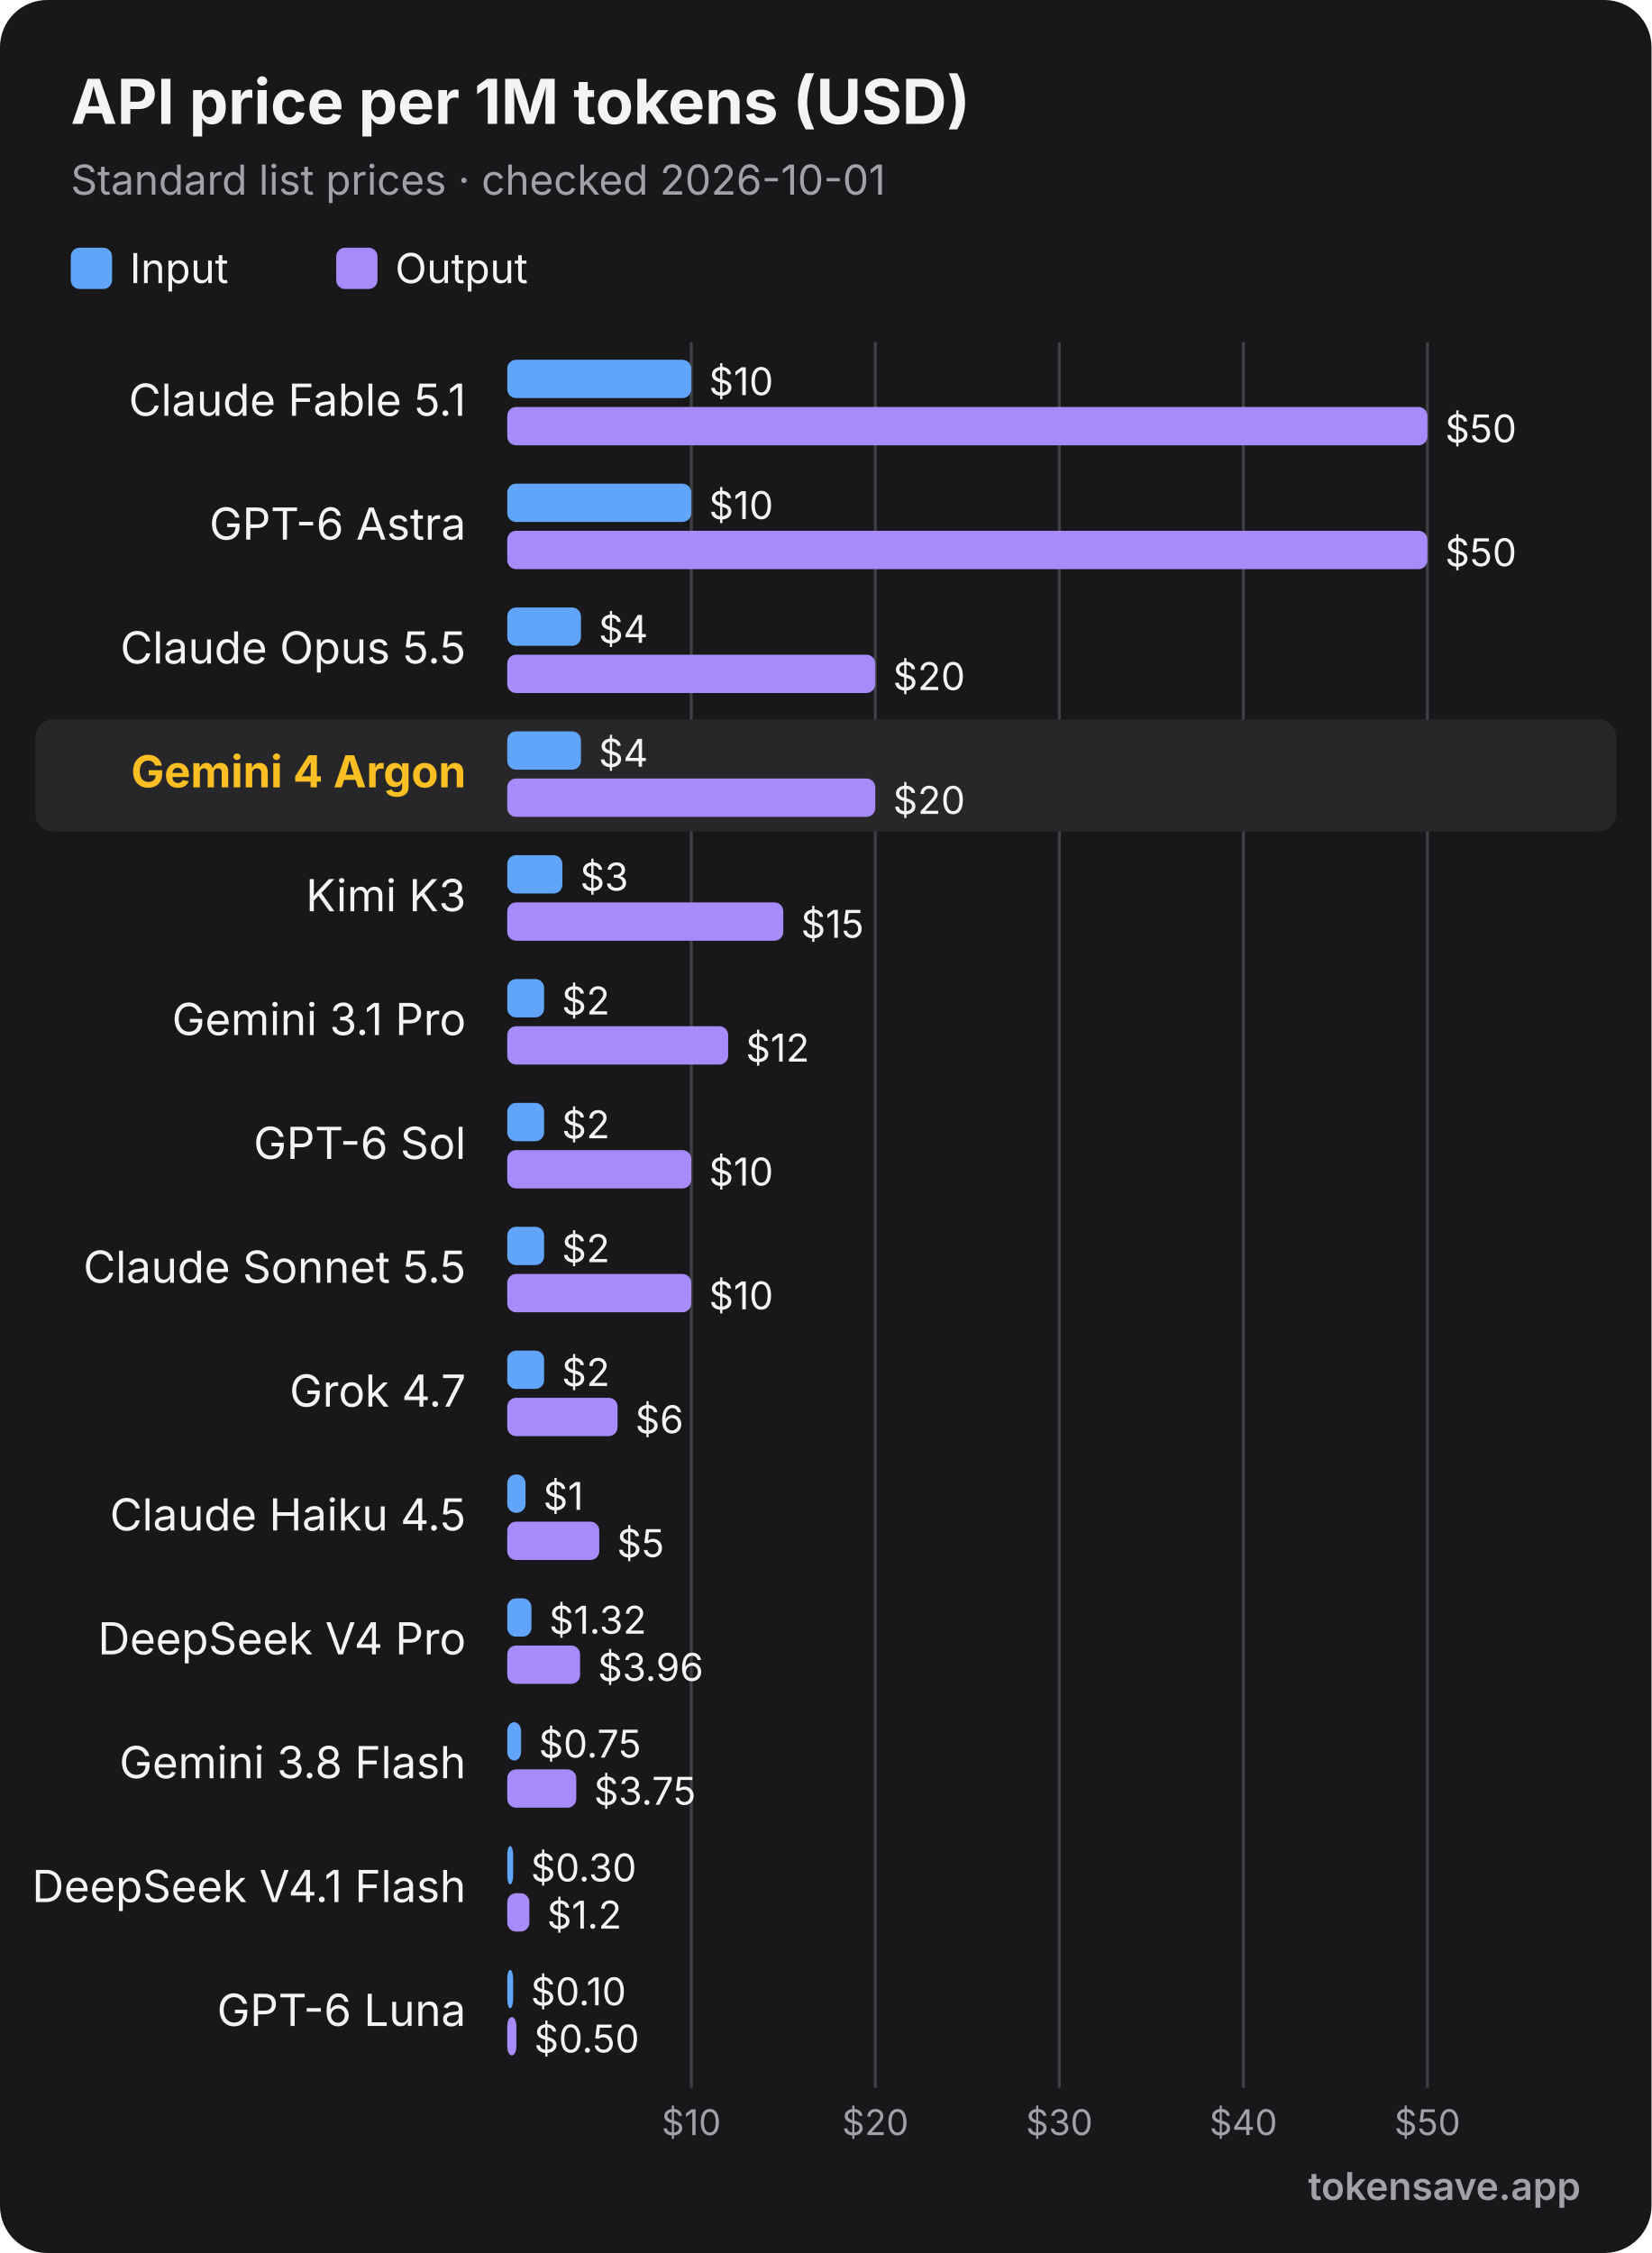
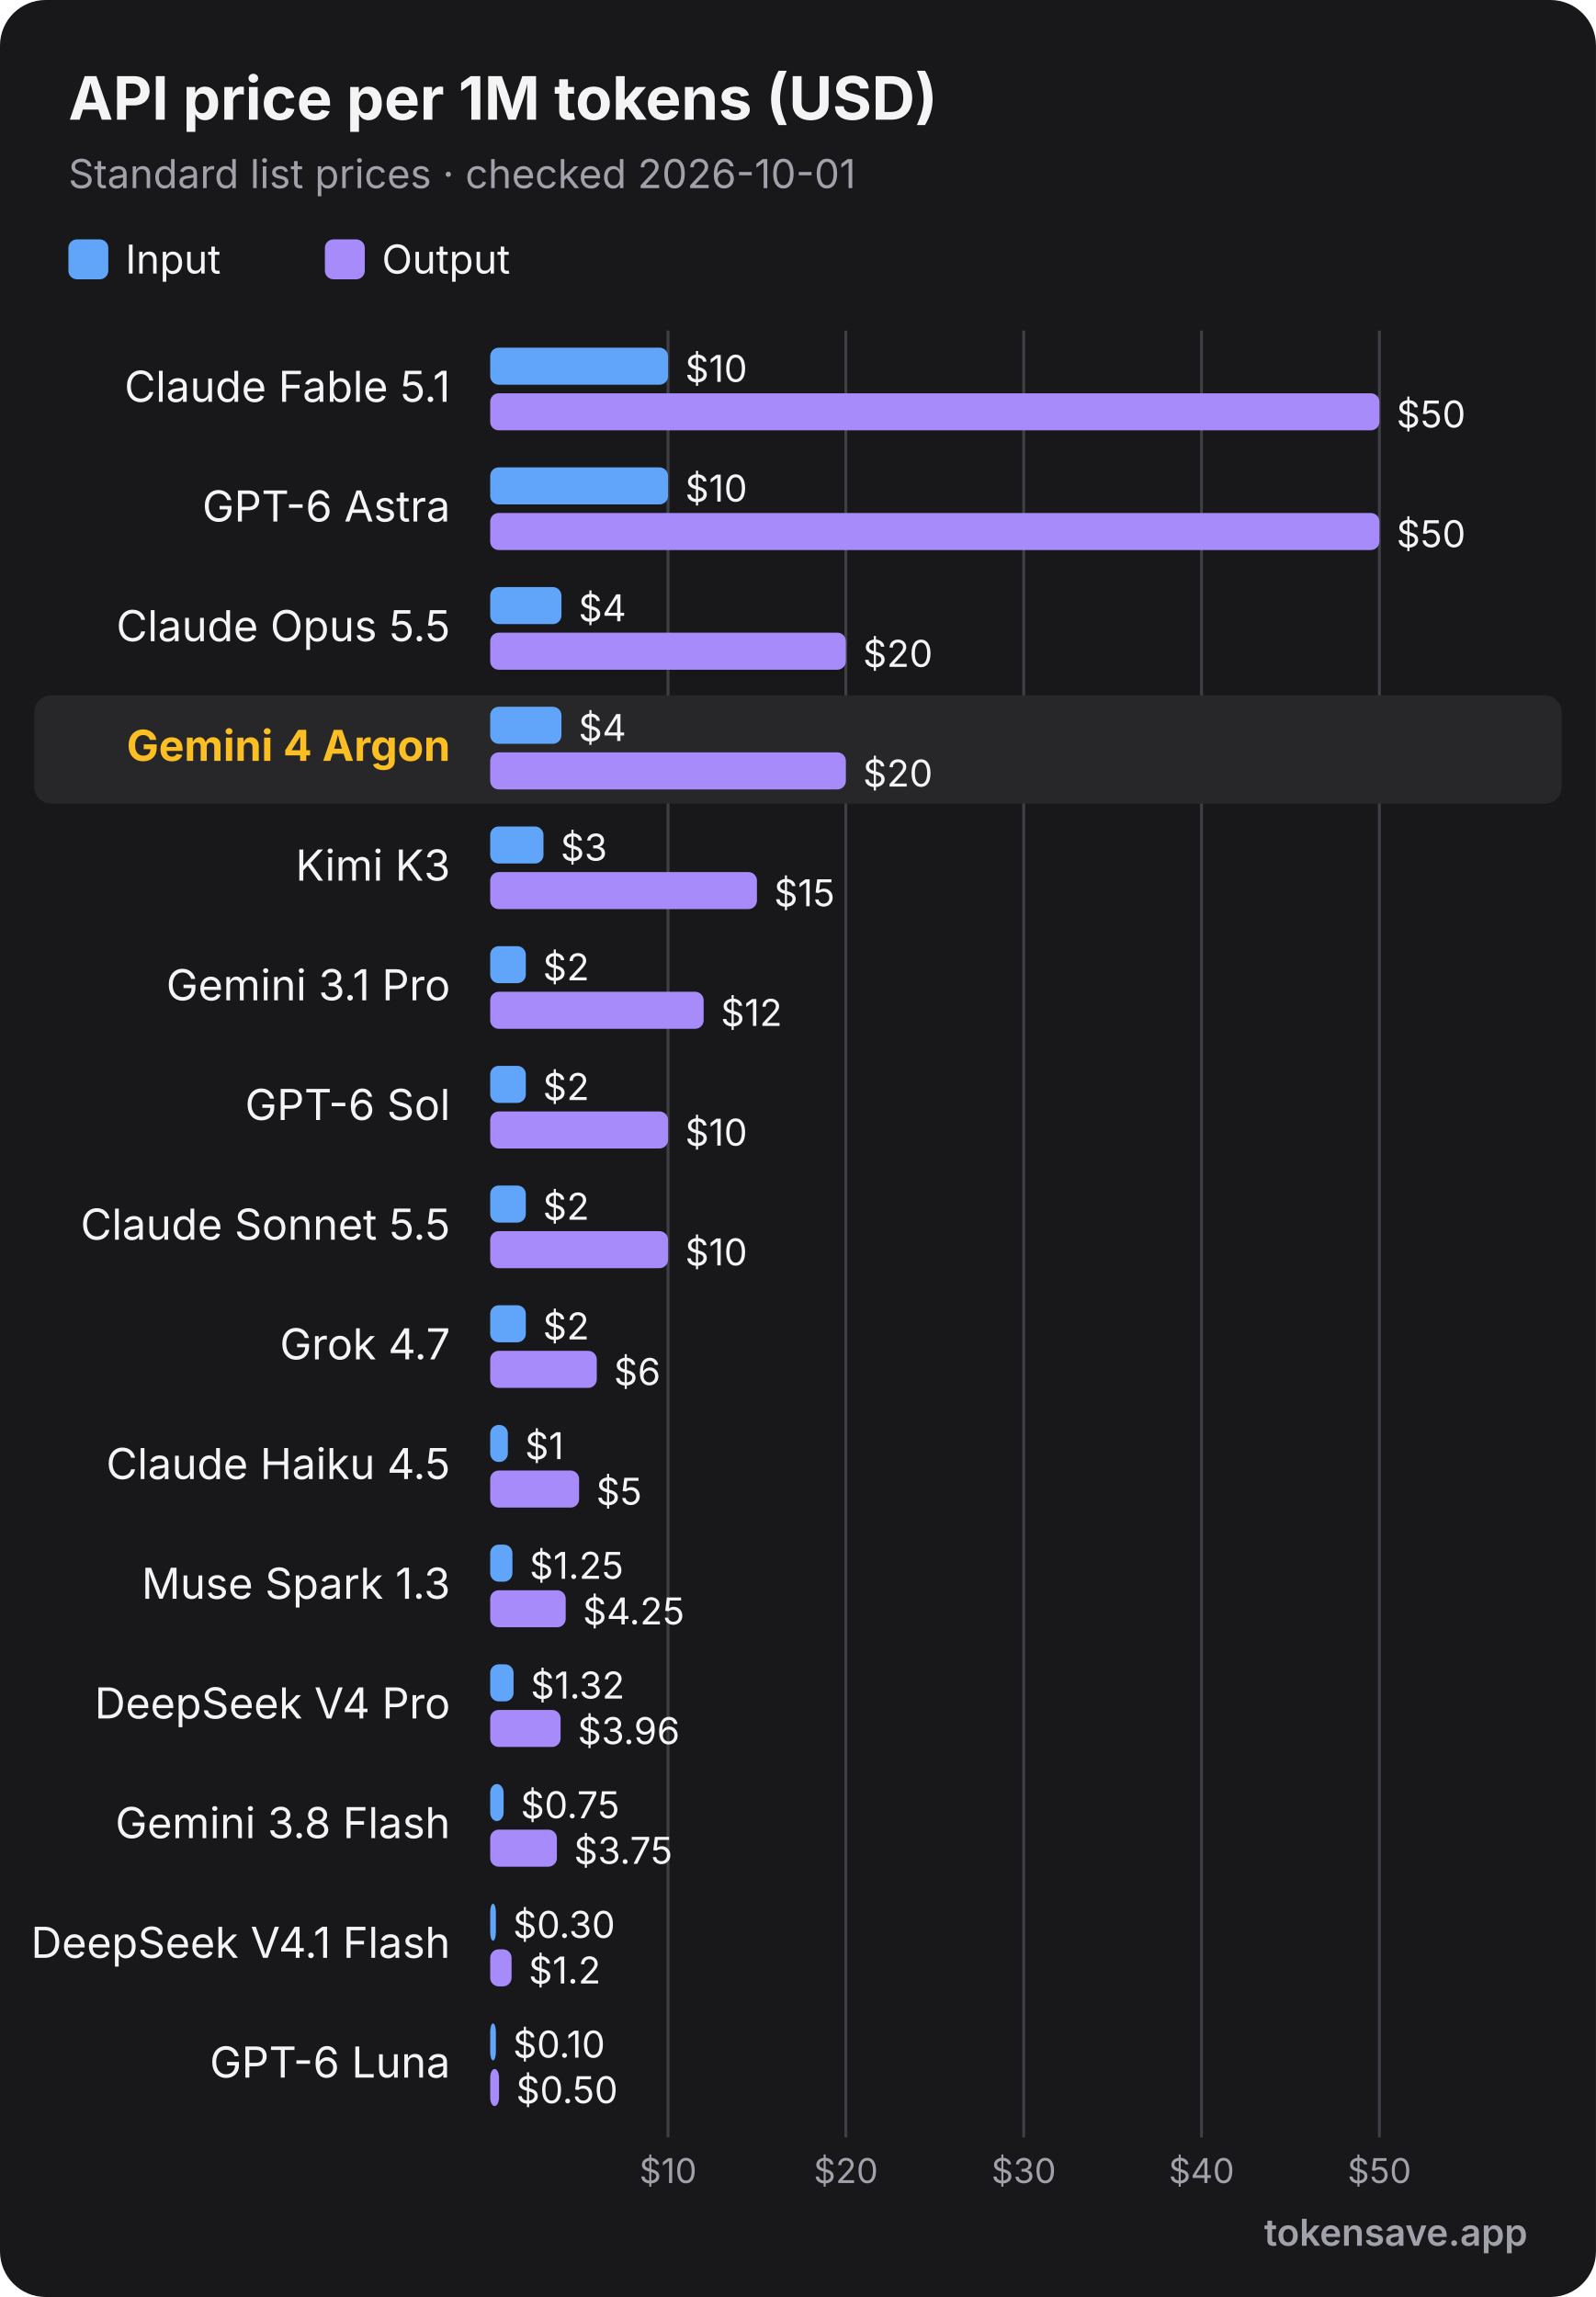
- <svg xmlns="http://www.w3.org/2000/svg" viewBox="0 0 560 764" width="560" height="764" role="img" font-family="Inter, 'Segoe UI', Helvetica, Arial, sans-serif">
-   <rect width="560" height="764" rx="16" fill="#18181b" />
+ <svg xmlns="http://www.w3.org/2000/svg" viewBox="0 0 560 806" width="560" height="806" role="img" font-family="Inter, 'Segoe UI', Helvetica, Arial, sans-serif">
+   <rect width="560" height="806" rx="16" fill="#18181b" />
  <text x="24" y="42" font-size="21" font-weight="700" fill="#f4f4f5">API price per 1M tokens (USD)</text>
  <text x="24" y="66" font-size="14" fill="#a1a1aa">Standard list prices · checked 2026-10-01</text>
  <rect x="24" y="84" width="14" height="14" rx="3" fill="#60a5fa" />
  <text x="44" y="96" font-size="14" fill="#f4f4f5">Input</text>
  <rect x="114" y="84" width="14" height="14" rx="3" fill="#a78bfa" />
  <text x="134" y="96" font-size="14" fill="#f4f4f5">Output</text>
-   <line x1="234.4" y1="116" x2="234.4" y2="708" stroke="#3f3f46" stroke-width="1" />
-   <text x="234.4" y="724" text-anchor="middle" font-size="12" fill="#a1a1aa">$10</text>
-   <line x1="296.8" y1="116" x2="296.8" y2="708" stroke="#3f3f46" stroke-width="1" />
-   <text x="296.8" y="724" text-anchor="middle" font-size="12" fill="#a1a1aa">$20</text>
-   <line x1="359.2" y1="116" x2="359.2" y2="708" stroke="#3f3f46" stroke-width="1" />
-   <text x="359.2" y="724" text-anchor="middle" font-size="12" fill="#a1a1aa">$30</text>
-   <line x1="421.6" y1="116" x2="421.6" y2="708" stroke="#3f3f46" stroke-width="1" />
-   <text x="421.6" y="724" text-anchor="middle" font-size="12" fill="#a1a1aa">$40</text>
-   <line x1="484.0" y1="116" x2="484.0" y2="708" stroke="#3f3f46" stroke-width="1" />
-   <text x="484.0" y="724" text-anchor="middle" font-size="12" fill="#a1a1aa">$50</text>
+   <line x1="234.4" y1="116" x2="234.4" y2="750" stroke="#3f3f46" stroke-width="1" />
+   <text x="234.4" y="766" text-anchor="middle" font-size="12" fill="#a1a1aa">$10</text>
+   <line x1="296.8" y1="116" x2="296.8" y2="750" stroke="#3f3f46" stroke-width="1" />
+   <text x="296.8" y="766" text-anchor="middle" font-size="12" fill="#a1a1aa">$20</text>
+   <line x1="359.2" y1="116" x2="359.2" y2="750" stroke="#3f3f46" stroke-width="1" />
+   <text x="359.2" y="766" text-anchor="middle" font-size="12" fill="#a1a1aa">$30</text>
+   <line x1="421.6" y1="116" x2="421.6" y2="750" stroke="#3f3f46" stroke-width="1" />
+   <text x="421.6" y="766" text-anchor="middle" font-size="12" fill="#a1a1aa">$40</text>
+   <line x1="484.0" y1="116" x2="484.0" y2="750" stroke="#3f3f46" stroke-width="1" />
+   <text x="484.0" y="766" text-anchor="middle" font-size="12" fill="#a1a1aa">$50</text>
  <text x="158" y="141" text-anchor="end" font-size="15" font-weight="400" fill="#f4f4f5">Claude Fable 5.1</text>
  <rect x="172" y="122" width="62.4" height="13" rx="3" fill="#60a5fa" />
  <text x="240.4" y="134" font-size="13" fill="#f4f4f5">$10</text>
  <rect x="172" y="138" width="312.0" height="13" rx="3" fill="#a78bfa" />
  <text x="490.0" y="150" font-size="13" fill="#f4f4f5">$50</text>
  <text x="158" y="183" text-anchor="end" font-size="15" font-weight="400" fill="#f4f4f5">GPT-6 Astra</text>
  <rect x="172" y="164" width="62.4" height="13" rx="3" fill="#60a5fa" />
  <text x="240.4" y="176" font-size="13" fill="#f4f4f5">$10</text>
  <rect x="172" y="180" width="312.0" height="13" rx="3" fill="#a78bfa" />
  <text x="490.0" y="192" font-size="13" fill="#f4f4f5">$50</text>
  <text x="158" y="225" text-anchor="end" font-size="15" font-weight="400" fill="#f4f4f5">Claude Opus 5.5</text>
  <rect x="172" y="206" width="25.0" height="13" rx="3" fill="#60a5fa" />
  <text x="203.0" y="218" font-size="13" fill="#f4f4f5">$4</text>
  <rect x="172" y="222" width="124.8" height="13" rx="3" fill="#a78bfa" />
  <text x="302.8" y="234" font-size="13" fill="#f4f4f5">$20</text>
  <rect x="12" y="244" width="536" height="38" rx="6" fill="#27272a" />
  <text x="158" y="267" text-anchor="end" font-size="15" font-weight="700" fill="#fbbf24">Gemini 4 Argon</text>
  <rect x="172" y="248" width="25.0" height="13" rx="3" fill="#60a5fa" />
  <text x="203.0" y="260" font-size="13" fill="#f4f4f5">$4</text>
  <rect x="172" y="264" width="124.8" height="13" rx="3" fill="#a78bfa" />
  <text x="302.8" y="276" font-size="13" fill="#f4f4f5">$20</text>
  <text x="158" y="309" text-anchor="end" font-size="15" font-weight="400" fill="#f4f4f5">Kimi K3</text>
  <rect x="172" y="290" width="18.7" height="13" rx="3" fill="#60a5fa" />
  <text x="196.7" y="302" font-size="13" fill="#f4f4f5">$3</text>
  <rect x="172" y="306" width="93.6" height="13" rx="3" fill="#a78bfa" />
  <text x="271.6" y="318" font-size="13" fill="#f4f4f5">$15</text>
  <text x="158" y="351" text-anchor="end" font-size="15" font-weight="400" fill="#f4f4f5">Gemini 3.1 Pro</text>
  <rect x="172" y="332" width="12.5" height="13" rx="3" fill="#60a5fa" />
  <text x="190.5" y="344" font-size="13" fill="#f4f4f5">$2</text>
  <rect x="172" y="348" width="74.9" height="13" rx="3" fill="#a78bfa" />
  <text x="252.9" y="360" font-size="13" fill="#f4f4f5">$12</text>
  <text x="158" y="393" text-anchor="end" font-size="15" font-weight="400" fill="#f4f4f5">GPT-6 Sol</text>
  <rect x="172" y="374" width="12.5" height="13" rx="3" fill="#60a5fa" />
  <text x="190.5" y="386" font-size="13" fill="#f4f4f5">$2</text>
  <rect x="172" y="390" width="62.4" height="13" rx="3" fill="#a78bfa" />
  <text x="240.4" y="402" font-size="13" fill="#f4f4f5">$10</text>
  <text x="158" y="435" text-anchor="end" font-size="15" font-weight="400" fill="#f4f4f5">Claude Sonnet 5.5</text>
  <rect x="172" y="416" width="12.5" height="13" rx="3" fill="#60a5fa" />
  <text x="190.5" y="428" font-size="13" fill="#f4f4f5">$2</text>
  <rect x="172" y="432" width="62.4" height="13" rx="3" fill="#a78bfa" />
  <text x="240.4" y="444" font-size="13" fill="#f4f4f5">$10</text>
  <text x="158" y="477" text-anchor="end" font-size="15" font-weight="400" fill="#f4f4f5">Grok 4.7</text>
  <rect x="172" y="458" width="12.5" height="13" rx="3" fill="#60a5fa" />
  <text x="190.5" y="470" font-size="13" fill="#f4f4f5">$2</text>
  <rect x="172" y="474" width="37.4" height="13" rx="3" fill="#a78bfa" />
  <text x="215.4" y="486" font-size="13" fill="#f4f4f5">$6</text>
  <text x="158" y="519" text-anchor="end" font-size="15" font-weight="400" fill="#f4f4f5">Claude Haiku 4.5</text>
  <rect x="172" y="500" width="6.2" height="13" rx="3" fill="#60a5fa" />
  <text x="184.2" y="512" font-size="13" fill="#f4f4f5">$1</text>
  <rect x="172" y="516" width="31.2" height="13" rx="3" fill="#a78bfa" />
  <text x="209.2" y="528" font-size="13" fill="#f4f4f5">$5</text>
-   <text x="158" y="561" text-anchor="end" font-size="15" font-weight="400" fill="#f4f4f5">DeepSeek V4 Pro</text>
-   <rect x="172" y="542" width="8.2" height="13" rx="3" fill="#60a5fa" />
-   <text x="186.2" y="554" font-size="13" fill="#f4f4f5">$1.32</text>
-   <rect x="172" y="558" width="24.7" height="13" rx="3" fill="#a78bfa" />
-   <text x="202.7" y="570" font-size="13" fill="#f4f4f5">$3.96</text>
-   <text x="158" y="603" text-anchor="end" font-size="15" font-weight="400" fill="#f4f4f5">Gemini 3.8 Flash</text>
-   <rect x="172" y="584" width="4.7" height="13" rx="3" fill="#60a5fa" />
-   <text x="182.7" y="596" font-size="13" fill="#f4f4f5">$0.75</text>
-   <rect x="172" y="600" width="23.4" height="13" rx="3" fill="#a78bfa" />
-   <text x="201.4" y="612" font-size="13" fill="#f4f4f5">$3.75</text>
-   <text x="158" y="645" text-anchor="end" font-size="15" font-weight="400" fill="#f4f4f5">DeepSeek V4.1 Flash</text>
-   <rect x="172" y="626" width="2.0" height="13" rx="3" fill="#60a5fa" />
-   <text x="180.0" y="638" font-size="13" fill="#f4f4f5">$0.30</text>
-   <rect x="172" y="642" width="7.5" height="13" rx="3" fill="#a78bfa" />
-   <text x="185.5" y="654" font-size="13" fill="#f4f4f5">$1.2</text>
-   <text x="158" y="687" text-anchor="end" font-size="15" font-weight="400" fill="#f4f4f5">GPT-6 Luna</text>
+   <text x="158" y="561" text-anchor="end" font-size="15" font-weight="400" fill="#f4f4f5">Muse Spark 1.3</text>
+   <rect x="172" y="542" width="7.8" height="13" rx="3" fill="#60a5fa" />
+   <text x="185.8" y="554" font-size="13" fill="#f4f4f5">$1.25</text>
+   <rect x="172" y="558" width="26.5" height="13" rx="3" fill="#a78bfa" />
+   <text x="204.5" y="570" font-size="13" fill="#f4f4f5">$4.25</text>
+   <text x="158" y="603" text-anchor="end" font-size="15" font-weight="400" fill="#f4f4f5">DeepSeek V4 Pro</text>
+   <rect x="172" y="584" width="8.2" height="13" rx="3" fill="#60a5fa" />
+   <text x="186.2" y="596" font-size="13" fill="#f4f4f5">$1.32</text>
+   <rect x="172" y="600" width="24.7" height="13" rx="3" fill="#a78bfa" />
+   <text x="202.7" y="612" font-size="13" fill="#f4f4f5">$3.96</text>
+   <text x="158" y="645" text-anchor="end" font-size="15" font-weight="400" fill="#f4f4f5">Gemini 3.8 Flash</text>
+   <rect x="172" y="626" width="4.7" height="13" rx="3" fill="#60a5fa" />
+   <text x="182.7" y="638" font-size="13" fill="#f4f4f5">$0.75</text>
+   <rect x="172" y="642" width="23.4" height="13" rx="3" fill="#a78bfa" />
+   <text x="201.4" y="654" font-size="13" fill="#f4f4f5">$3.75</text>
+   <text x="158" y="687" text-anchor="end" font-size="15" font-weight="400" fill="#f4f4f5">DeepSeek V4.1 Flash</text>
  <rect x="172" y="668" width="2.0" height="13" rx="3" fill="#60a5fa" />
-   <text x="180.0" y="680" font-size="13" fill="#f4f4f5">$0.10</text>
-   <rect x="172" y="684" width="3.1" height="13" rx="3" fill="#a78bfa" />
-   <text x="181.1" y="696" font-size="13" fill="#f4f4f5">$0.50</text>
-   <text x="536" y="746" text-anchor="end" font-size="13" font-weight="600" fill="#a1a1aa">tokensave.app</text>
+   <text x="180.0" y="680" font-size="13" fill="#f4f4f5">$0.30</text>
+   <rect x="172" y="684" width="7.5" height="13" rx="3" fill="#a78bfa" />
+   <text x="185.5" y="696" font-size="13" fill="#f4f4f5">$1.2</text>
+   <text x="158" y="729" text-anchor="end" font-size="15" font-weight="400" fill="#f4f4f5">GPT-6 Luna</text>
+   <rect x="172" y="710" width="2.0" height="13" rx="3" fill="#60a5fa" />
+   <text x="180.0" y="722" font-size="13" fill="#f4f4f5">$0.10</text>
+   <rect x="172" y="726" width="3.1" height="13" rx="3" fill="#a78bfa" />
+   <text x="181.1" y="738" font-size="13" fill="#f4f4f5">$0.50</text>
+   <text x="536" y="788" text-anchor="end" font-size="13" font-weight="600" fill="#a1a1aa">tokensave.app</text>
</svg>
